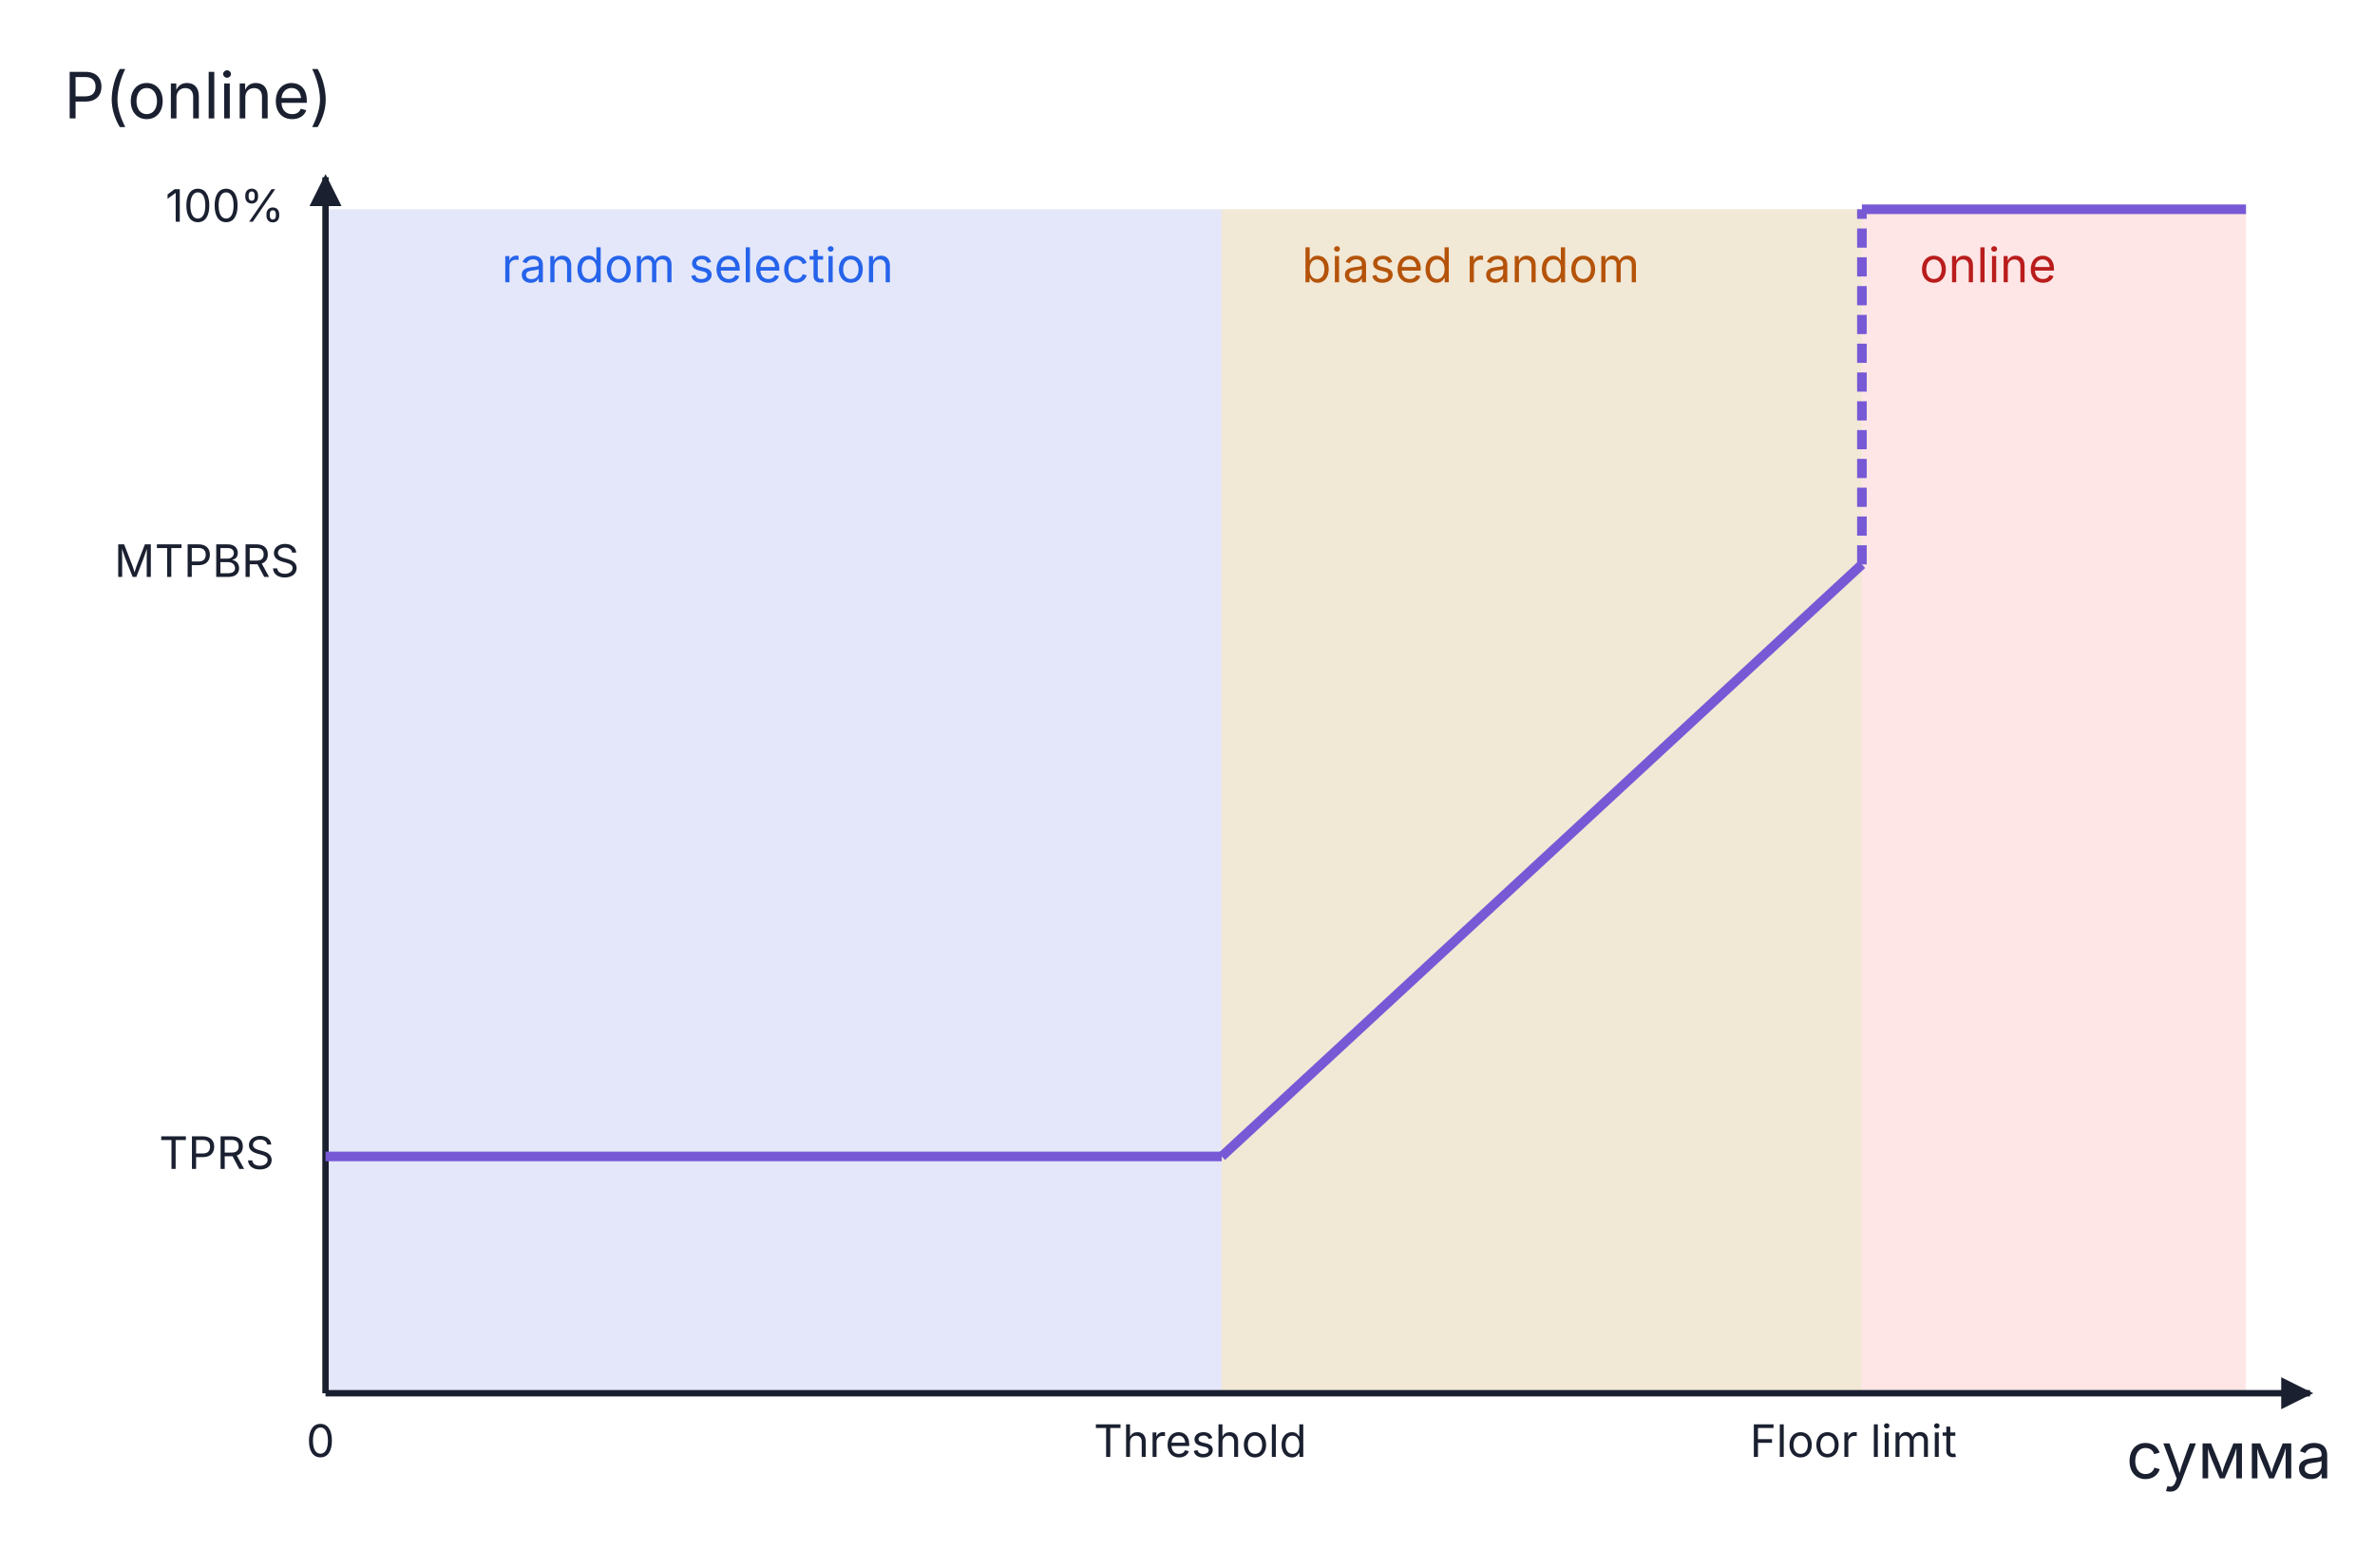
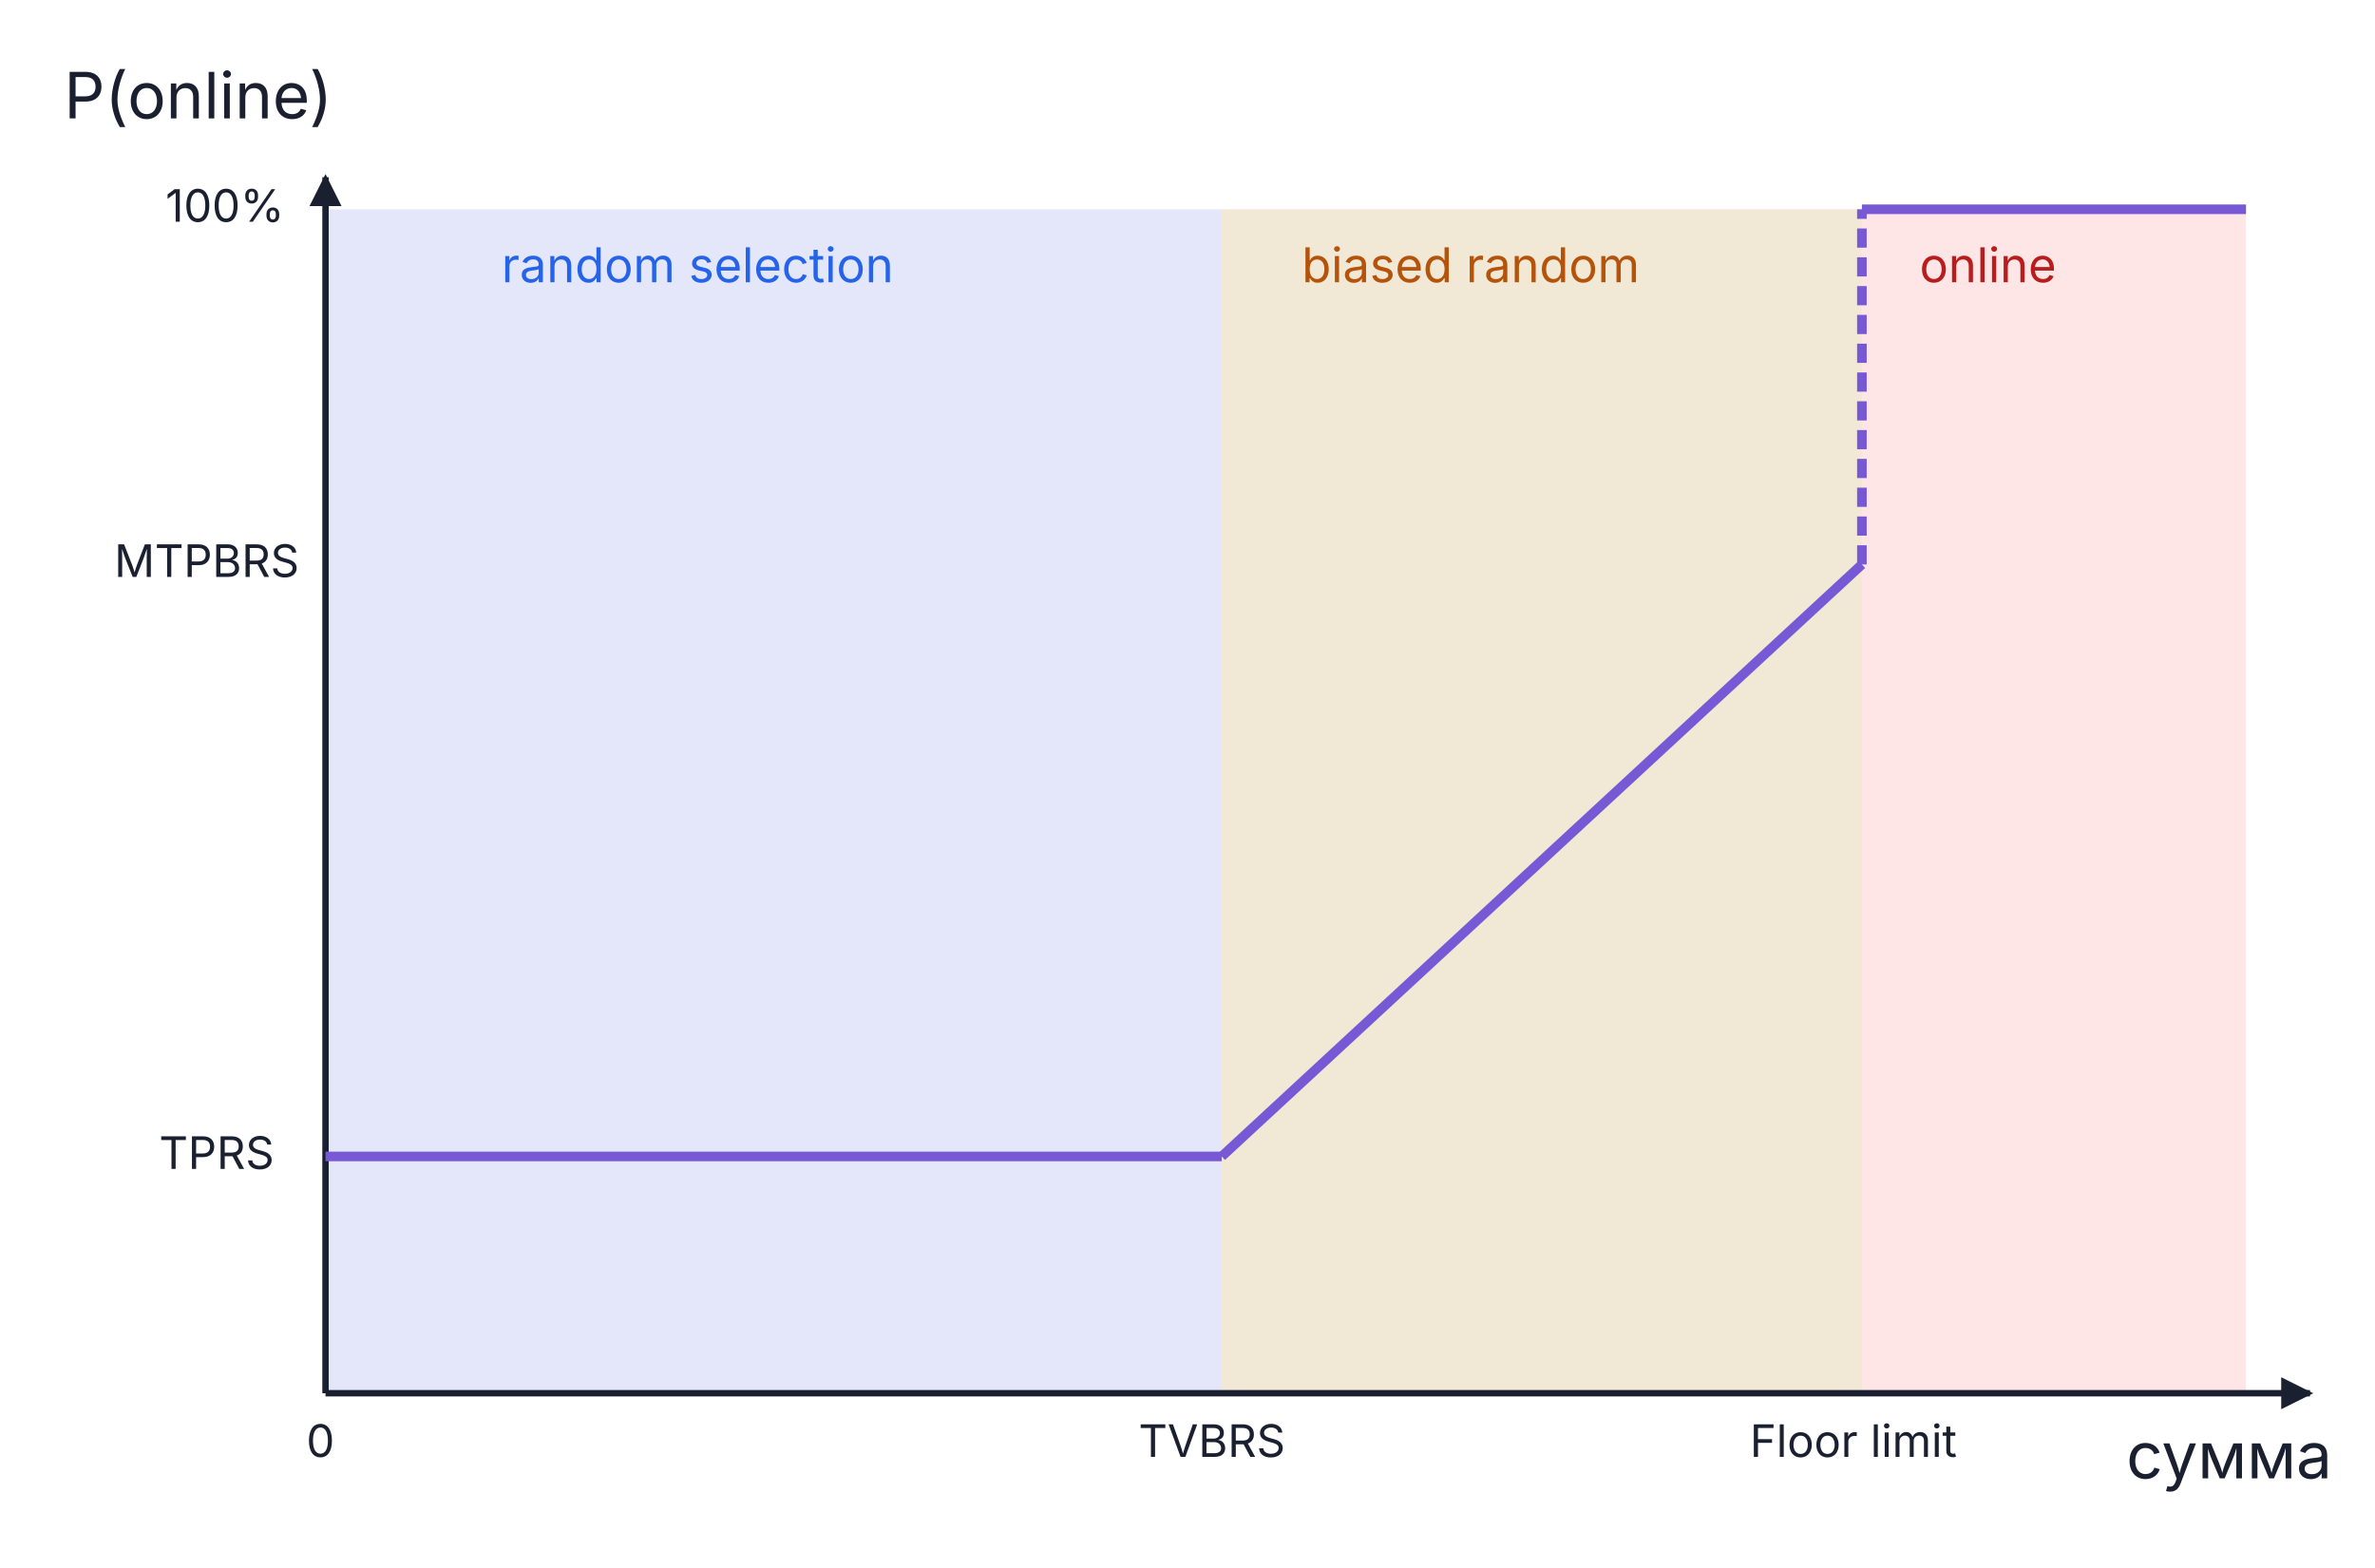
<svg xmlns="http://www.w3.org/2000/svg" viewBox="0 0 742 490" width="742" height="490">
  <defs>
    <marker id="arr-1e1e1e" viewBox="0 0 10 10" refX="9" refY="5" markerWidth="5" markerHeight="5" orient="auto">
      <path d="M0,0 L10,5 L0,10 Z" fill="#1A2030" />
    </marker>
    <marker id="arr-1e1e1e-s" viewBox="0 0 10 10" refX="1" refY="5" markerWidth="5" markerHeight="5" orient="auto">
      <path d="M10,0 L0,5 L10,10 Z" fill="#1A2030" />
    </marker>
  </defs>
  <rect x="101.7" y="65.4" width="280" height="370" rx="0" fill="#4E63D9" fill-opacity="0.15" stroke="transparent" stroke-opacity="0.35" stroke-width="2" />
  <text x="156.7" y="88.2" text-anchor="start" font-family="Inter, -apple-system, BlinkMacSystemFont, 'Helvetica Neue', Arial, sans-serif" font-size="15" fill="#2563eb">random selection</text>
  <rect x="381.7" y="65.4" width="200" height="370" rx="0" fill="#B8821C" fill-opacity="0.18" stroke="transparent" stroke-opacity="0.45" stroke-width="2" />
  <text x="406.7" y="88.2" text-anchor="start" font-family="Inter, -apple-system, BlinkMacSystemFont, 'Helvetica Neue', Arial, sans-serif" font-size="15" fill="#b45309">biased random</text>
  <rect x="581.7" y="65.4" width="120" height="370" rx="0" fill="#ffc9c9" fill-opacity="0.45" stroke="transparent" stroke-opacity="0.45" stroke-width="2" />
  <text x="599.7" y="88.2" text-anchor="start" font-family="Inter, -apple-system, BlinkMacSystemFont, 'Helvetica Neue', Arial, sans-serif" font-size="15" fill="#b91c1c">online</text>
  <line x1="101.7" y1="435.4" x2="101.7" y2="55.4" stroke="#1A2030" stroke-width="2" marker-end="url(#arr-1e1e1e)" />
  <line x1="101.7" y1="435.4" x2="721.7" y2="435.4" stroke="#1A2030" stroke-width="2" marker-end="url(#arr-1e1e1e)" />
  <text x="20.0" y="37.0" text-anchor="start" font-family="Inter, -apple-system, BlinkMacSystemFont, 'Helvetica Neue', Arial, sans-serif" font-size="20" fill="#1A2030">P(online)</text>
  <text x="664.3" y="462.0" text-anchor="start" font-family="Inter, -apple-system, BlinkMacSystemFont, 'Helvetica Neue', Arial, sans-serif" font-size="20" fill="#1A2030">сумма</text>
  <line x1="101.7" y1="361.4" x2="381.7" y2="361.4" stroke="#7759D6" stroke-width="3" />
  <line x1="381.7" y1="361.4" x2="581.7" y2="176.4" stroke="#7759D6" stroke-width="3" />
  <line x1="581.7" y1="176.4" x2="581.7" y2="65.4" stroke="#7759D6" stroke-width="3" stroke-dasharray="6,3" />
  <line x1="581.7" y1="65.4" x2="701.7" y2="65.4" stroke="#7759D6" stroke-width="3" />
  <text x="95.7" y="455.3" text-anchor="start" font-family="Inter, -apple-system, BlinkMacSystemFont, 'Helvetica Neue', Arial, sans-serif" font-size="14" fill="#1A2030">0</text>
-   <text x="341.7" y="455.3" text-anchor="start" font-family="Inter, -apple-system, BlinkMacSystemFont, 'Helvetica Neue', Arial, sans-serif" font-size="14" fill="#1A2030">Threshold</text>
+   <text x="355.7" y="455.3" text-anchor="start" font-family="Inter, -apple-system, BlinkMacSystemFont, 'Helvetica Neue', Arial, sans-serif" font-size="14" fill="#1A2030">TVBRS</text>
  <text x="546.7" y="455.3" text-anchor="start" font-family="Inter, -apple-system, BlinkMacSystemFont, 'Helvetica Neue', Arial, sans-serif" font-size="14" fill="#1A2030">Floor limit</text>
  <text x="49.7" y="365.3" text-anchor="start" font-family="Inter, -apple-system, BlinkMacSystemFont, 'Helvetica Neue', Arial, sans-serif" font-size="14" fill="#1A2030">TPRS</text>
  <text x="35.7" y="180.3" text-anchor="start" font-family="Inter, -apple-system, BlinkMacSystemFont, 'Helvetica Neue', Arial, sans-serif" font-size="14" fill="#1A2030">MTPBRS</text>
  <text x="51.7" y="69.3" text-anchor="start" font-family="Inter, -apple-system, BlinkMacSystemFont, 'Helvetica Neue', Arial, sans-serif" font-size="14" fill="#1A2030">100%</text>
</svg>
